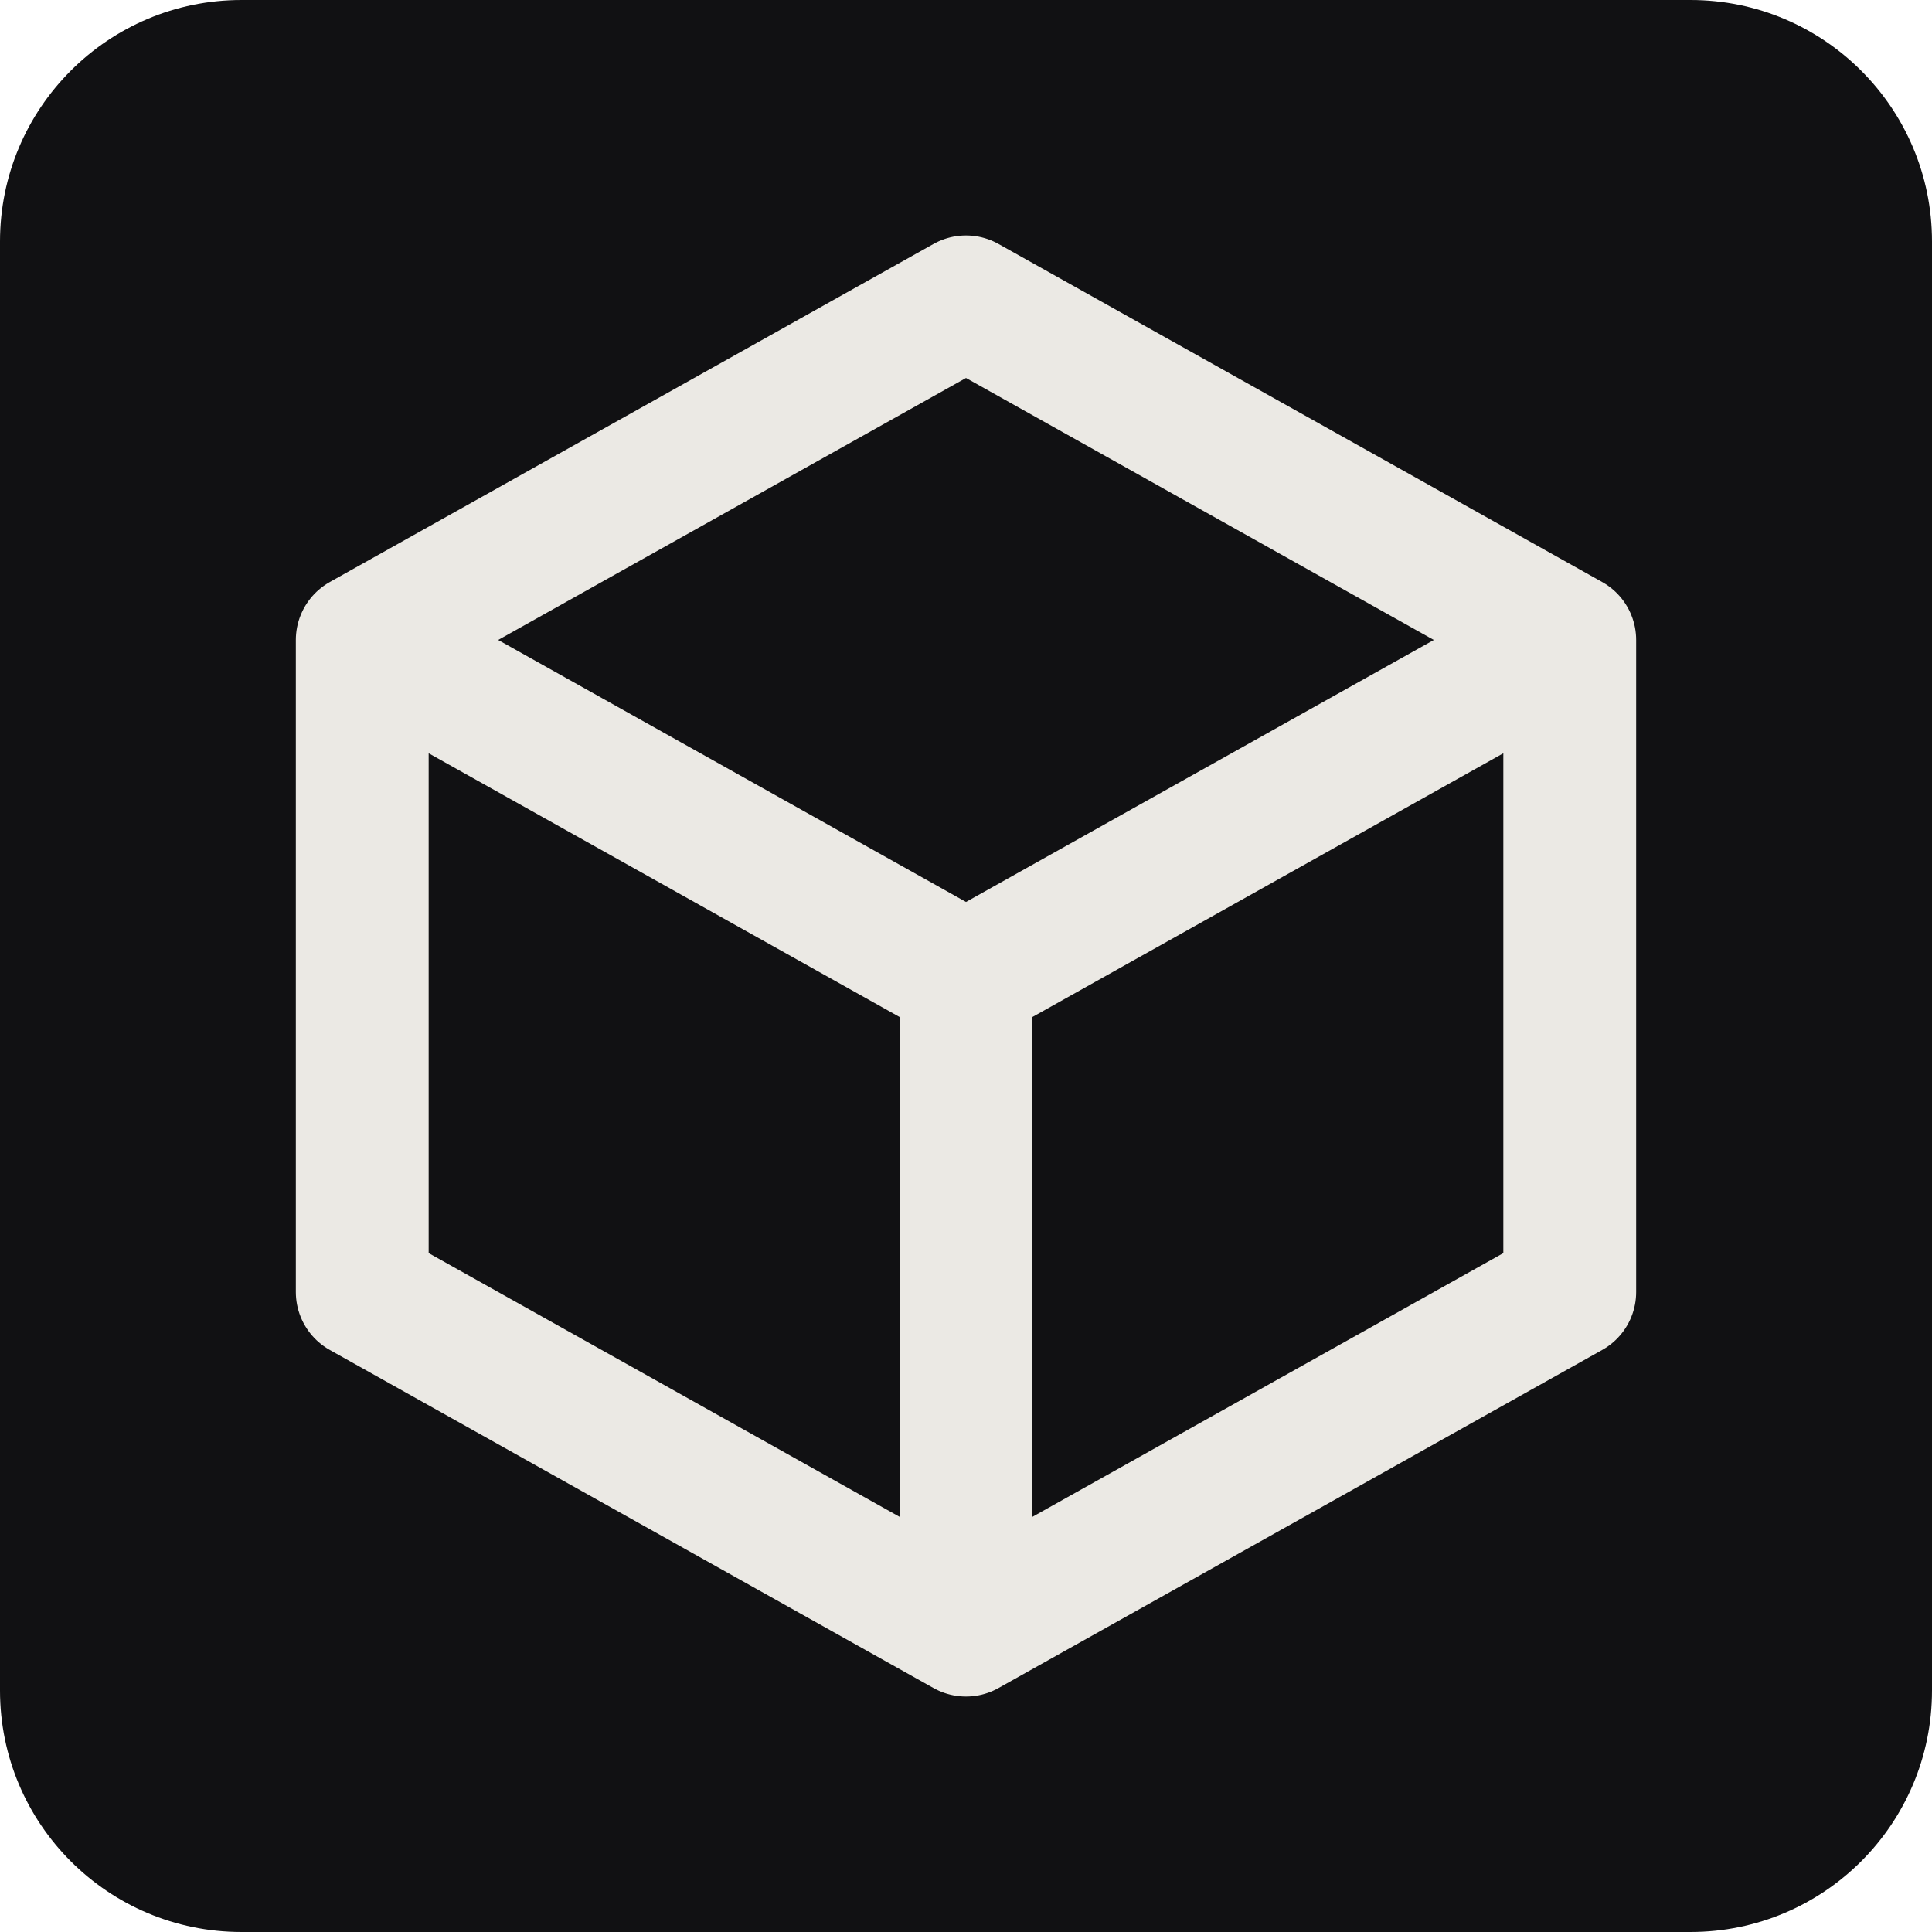
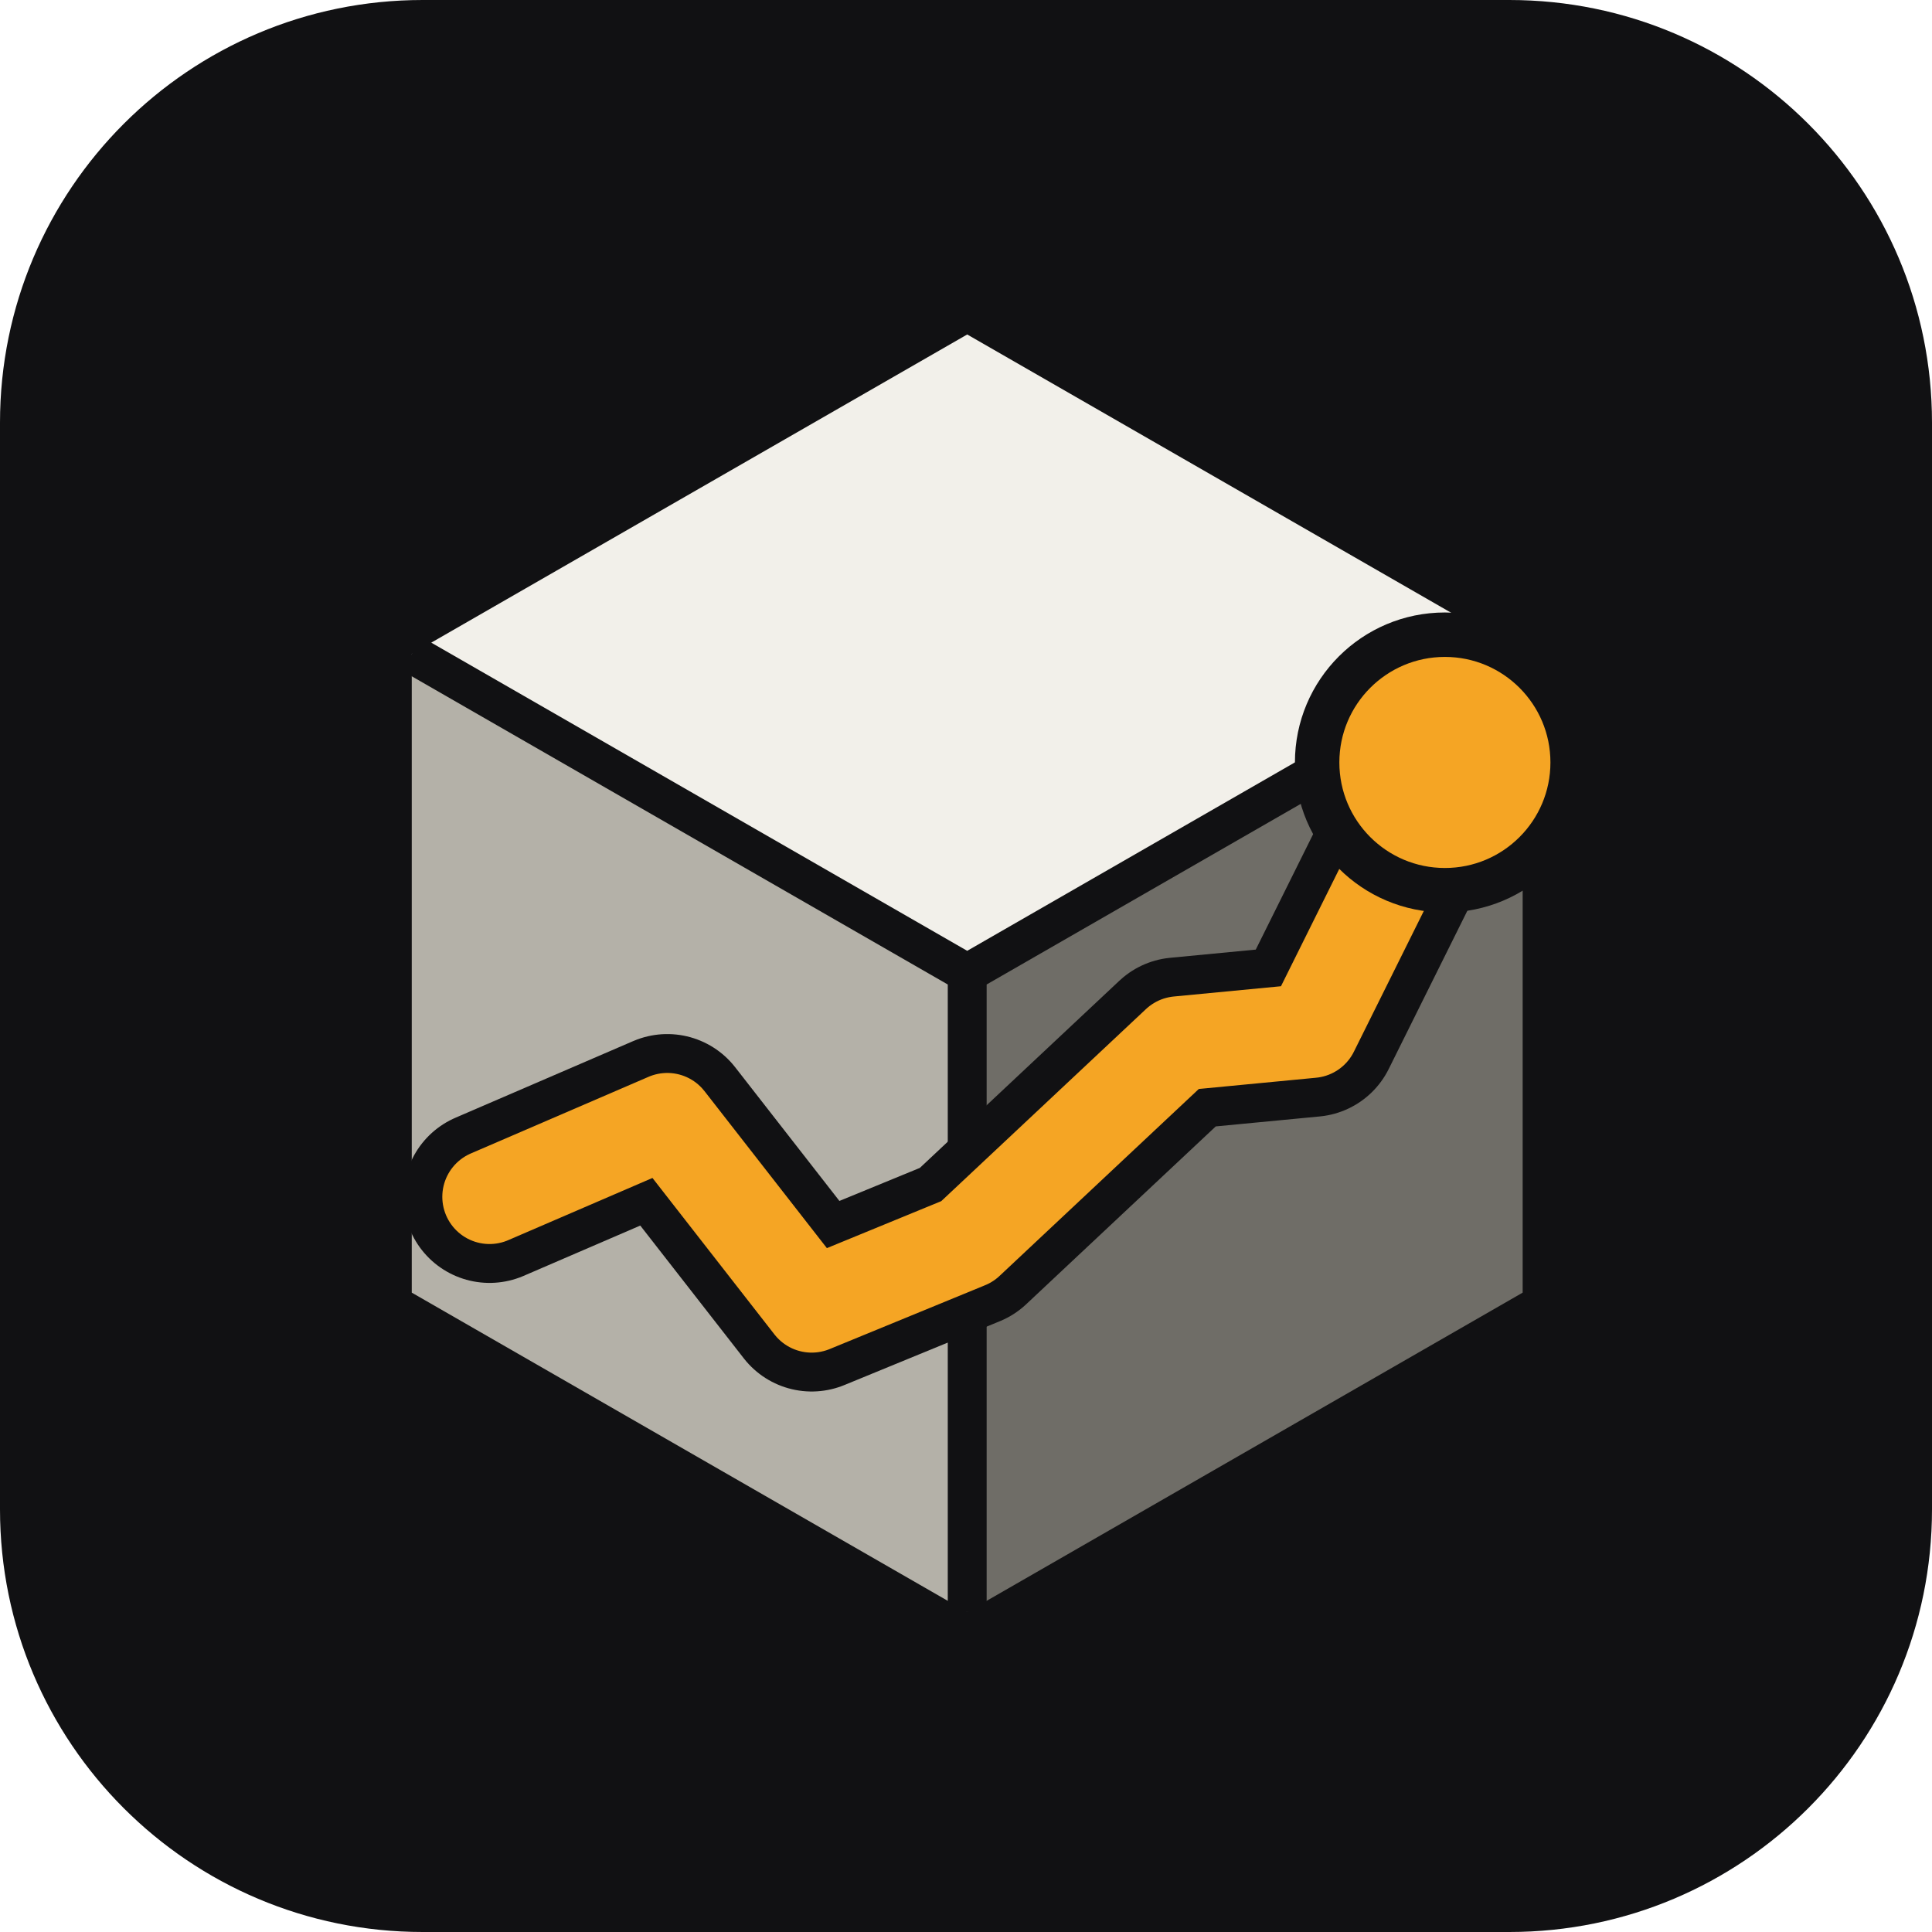
- <svg xmlns="http://www.w3.org/2000/svg" viewBox="0 0 16 16">
-   <rect width="16" height="16" rx="2" fill="#111113" />
-   <path d="M8 2.5 13 5.3v5.4L8 13.5 3 10.7V5.3z M3 5.3 8 8.1l5-2.8M8 8.1v5.4" fill="none" stroke="#ebe9e4" stroke-width="1.1" stroke-linejoin="round" />
+ <svg xmlns="http://www.w3.org/2000/svg" viewBox="0 0 64 64" width="64" height="64" role="img" aria-label="Trace">
+   <rect width="64" height="64" rx="14" fill="#111113" />
+   <g transform="translate(2.6 2.8) scale(0.92)">
+     <polygon points="32,9 52,20.5 32,32 12,20.5" fill="#f2f0ea" />
+     <polygon points="12,20.5 32,32 32,55 12,43.5" fill="#b4b1a8" />
+     <polygon points="32,32 52,20.5 52,43.5 32,55" fill="#6f6d67" />
+     <path d="M12 20.5 32 32 52 20.5M32 32v23" fill="none" stroke="#111113" stroke-width="1.4" stroke-linejoin="round" />
+     <path d="M14.80 40.05 L21.20 37.29 L26.40 43.96 L32.00 41.66 L39.60 34.53 L44.40 34.07 L49.20 24.41" fill="none" stroke="#111113" stroke-width="6.2" stroke-linecap="round" stroke-linejoin="round" />
+     <path d="M14.80 40.05 L21.20 37.29 L26.40 43.96 L32.00 41.66 L39.60 34.53 L44.40 34.07 L49.20 24.41" fill="none" stroke="#f5a524" stroke-width="3.4" stroke-linecap="round" stroke-linejoin="round" />
+     <circle cx="49.20" cy="24.41" r="4.6" fill="#f5a524" stroke="#111113" stroke-width="1.6" />
+   </g>
</svg>
